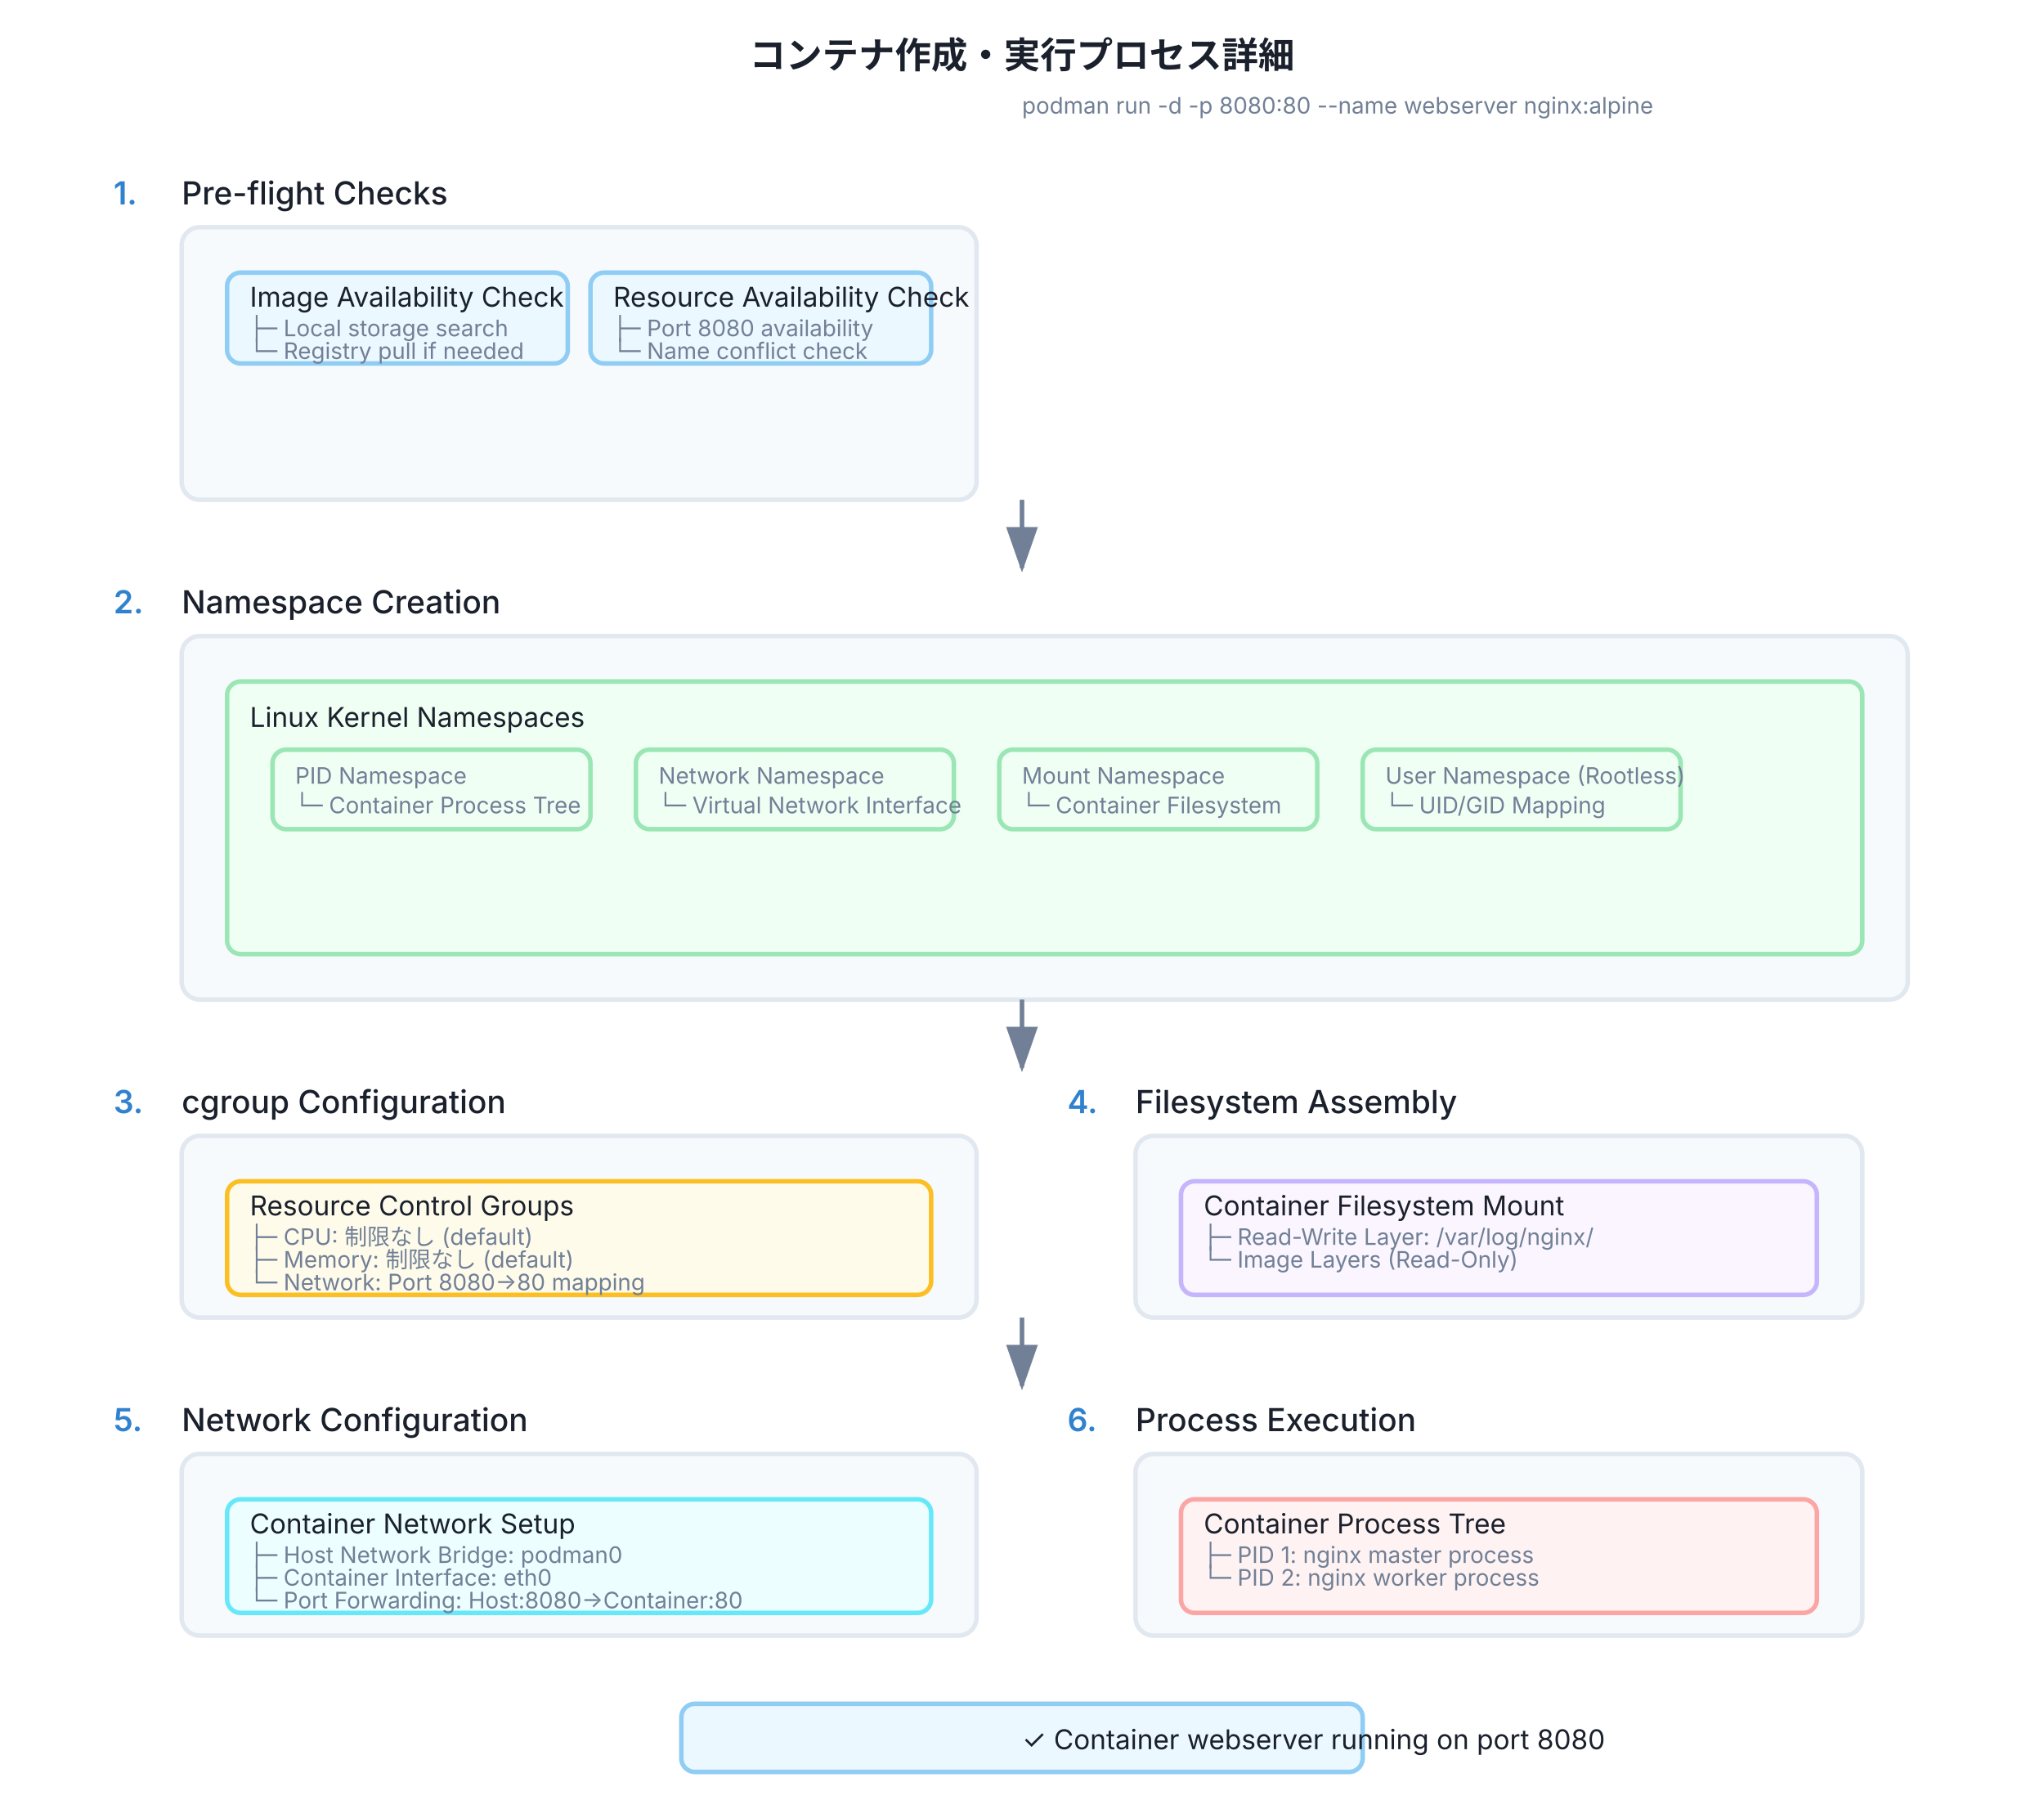
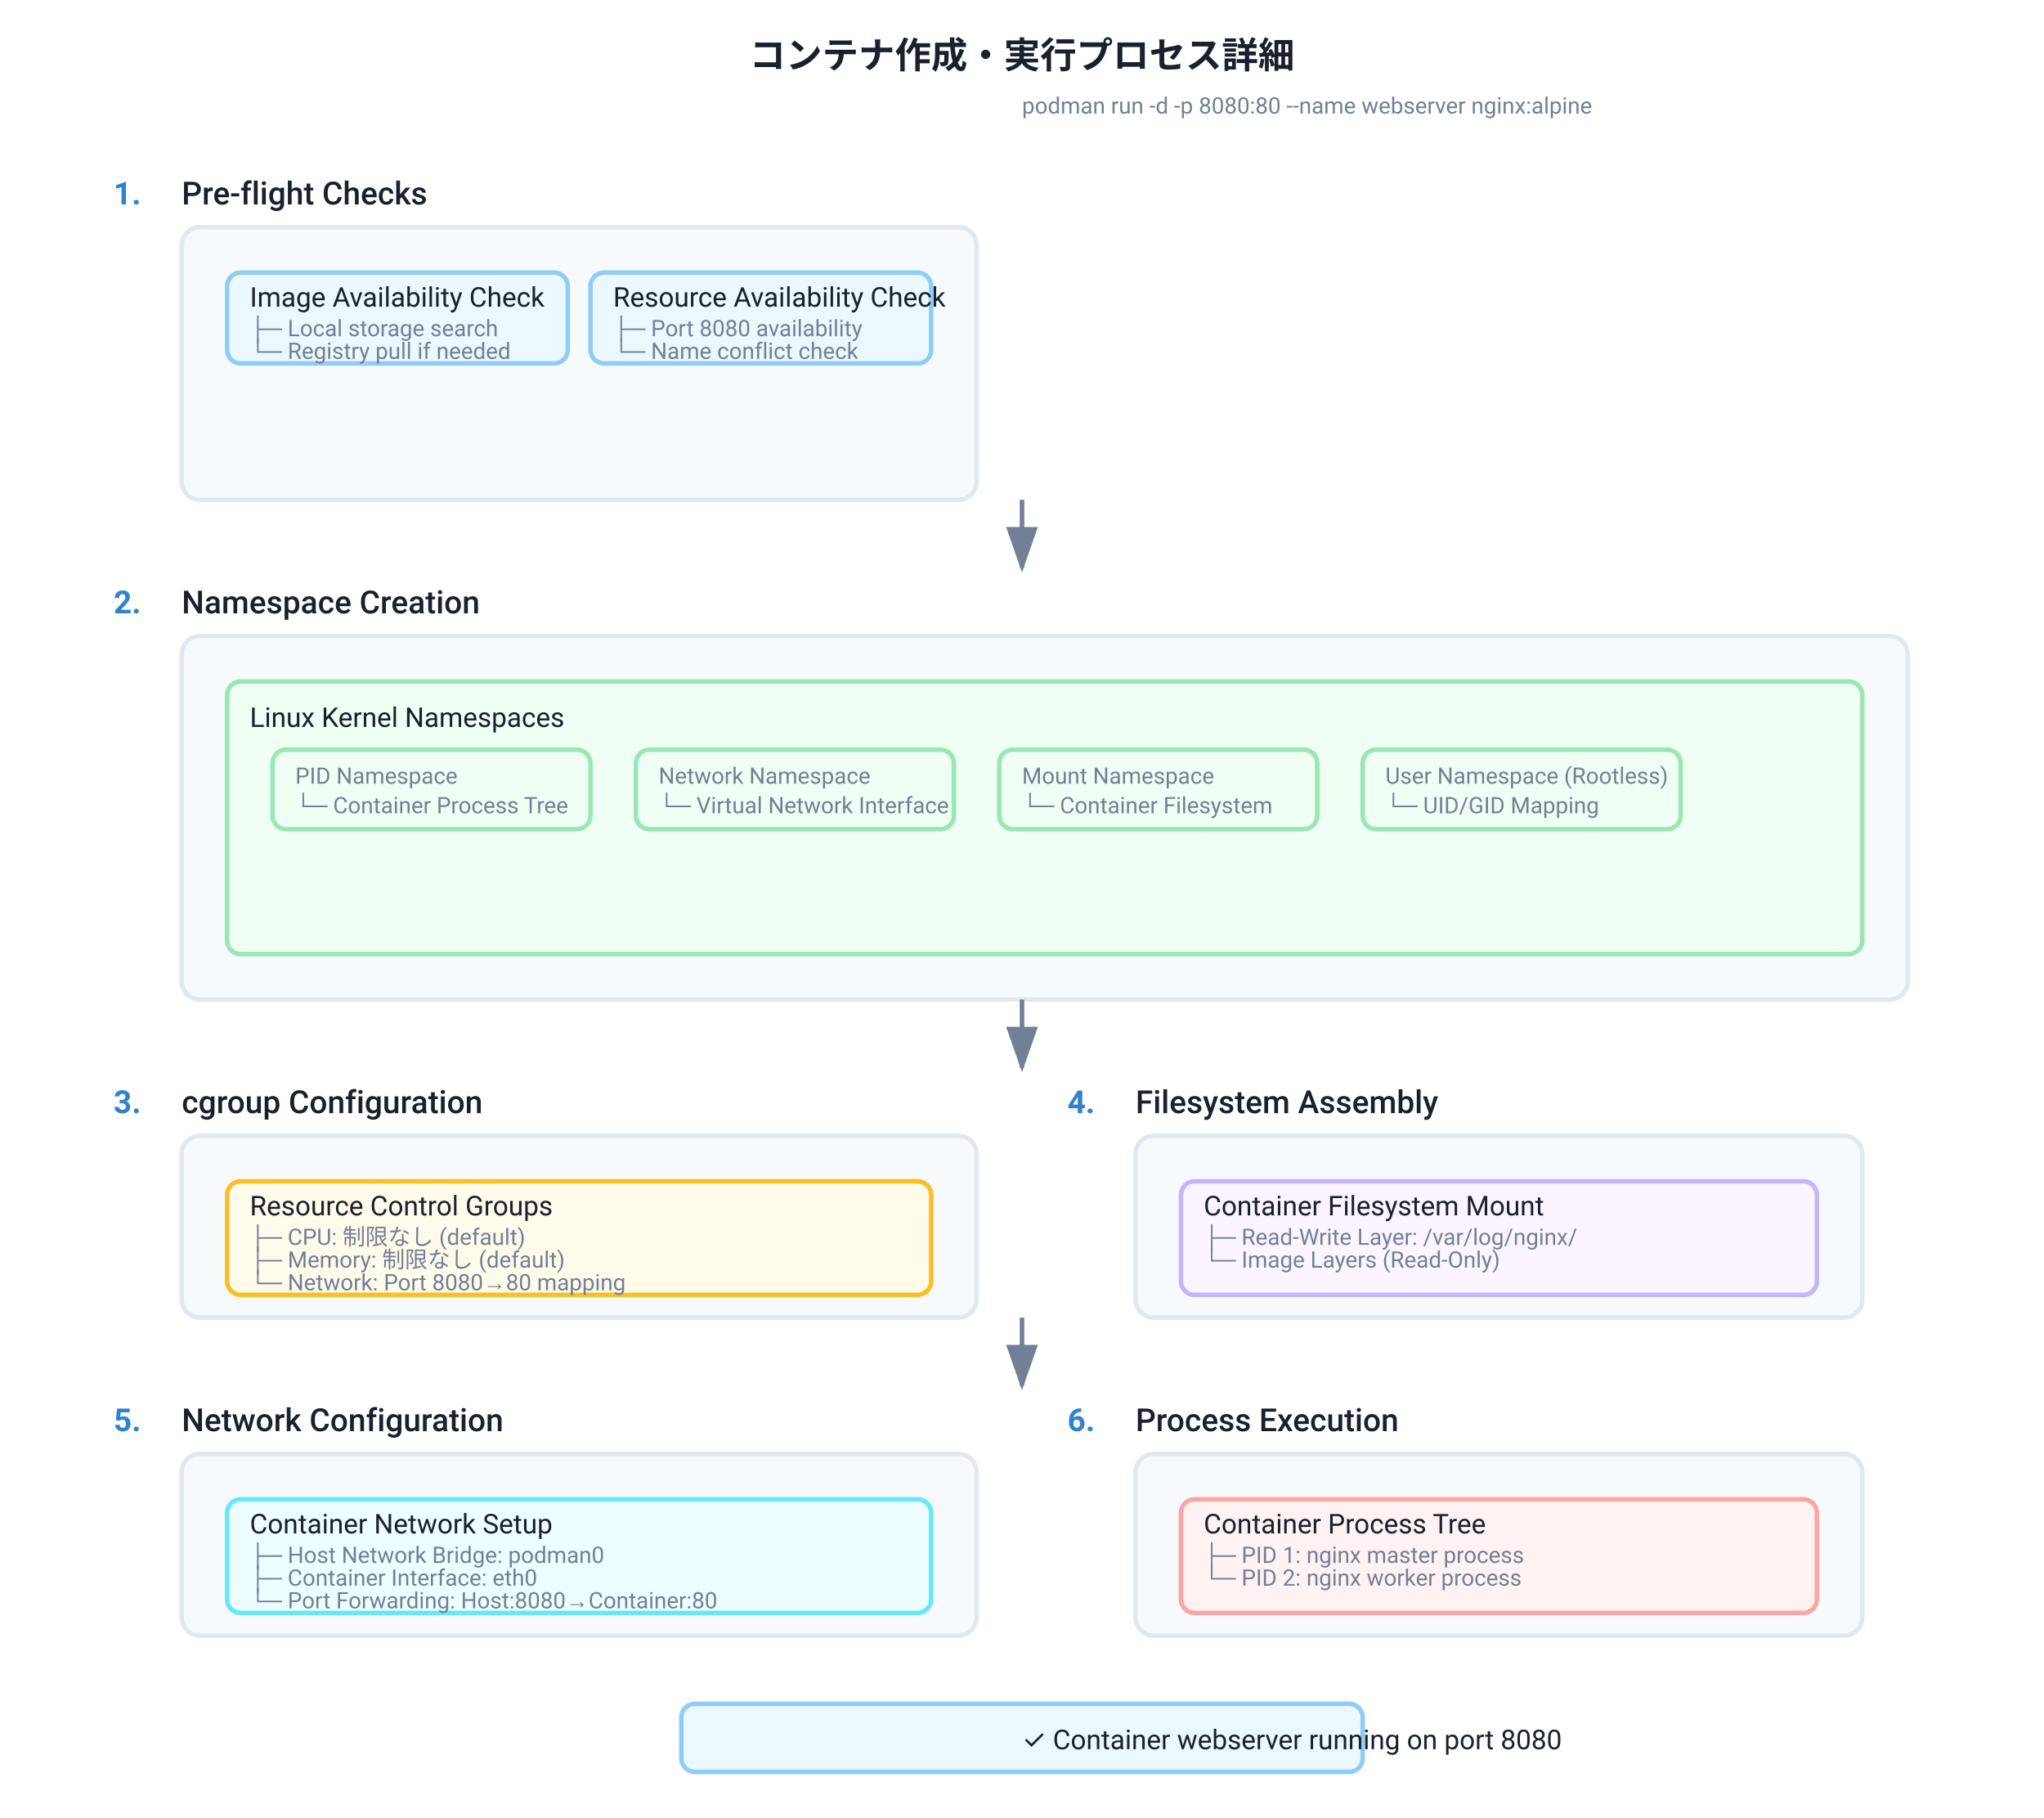
<svg xmlns="http://www.w3.org/2000/svg" width="900" height="800" viewBox="0 0 900 800">
  <defs>
    <style>
-       .title { font: 600 16px Inter, sans-serif; fill: var(--color-text-primary, #1a202c); text-anchor: middle; }
-       .section-title { font: 500 14px Inter, sans-serif; fill: var(--color-text-primary, #1a202c); text-anchor: start; }
-       .label { font: 400 12px Inter, sans-serif; fill: var(--color-text-primary, #1a202c); text-anchor: start; }
-       .note { font: 400 10px Inter, sans-serif; fill: var(--color-text-secondary, #718096); text-anchor: start; }
+       .title { font: 600 16px -apple-system, BlinkMacSystemFont, 'Segoe UI', Roboto, 'Helvetica Neue', Arial, 'Noto Sans', sans-serif, 'Apple Color Emoji', 'Segoe UI Emoji', 'Segoe UI Symbol', 'Noto Color Emoji'; fill: var(--color-text-primary, #1a202c); text-anchor: middle; }
+       .section-title { font: 500 14px -apple-system, BlinkMacSystemFont, 'Segoe UI', Roboto, 'Helvetica Neue', Arial, 'Noto Sans', sans-serif, 'Apple Color Emoji', 'Segoe UI Emoji', 'Segoe UI Symbol', 'Noto Color Emoji'; fill: var(--color-text-primary, #1a202c); text-anchor: start; }
+       .label { font: 400 12px -apple-system, BlinkMacSystemFont, 'Segoe UI', Roboto, 'Helvetica Neue', Arial, 'Noto Sans', sans-serif, 'Apple Color Emoji', 'Segoe UI Emoji', 'Segoe UI Symbol', 'Noto Color Emoji'; fill: var(--color-text-primary, #1a202c); text-anchor: start; }
+       .note { font: 400 10px -apple-system, BlinkMacSystemFont, 'Segoe UI', Roboto, 'Helvetica Neue', Arial, 'Noto Sans', sans-serif, 'Apple Color Emoji', 'Segoe UI Emoji', 'Segoe UI Symbol', 'Noto Color Emoji'; fill: var(--color-text-secondary, #718096); text-anchor: start; }
      .step-box { fill: var(--color-bg-secondary, #f7fafc); stroke: var(--color-border, #e2e8f0); stroke-width: 2; rx: 8; }
      .check-box { fill: var(--color-blue-50, #ebf8ff); stroke: var(--color-blue-200, #90cdf4); stroke-width: 2; rx: 6; }
      .namespace-box { fill: var(--color-green-50, #f0fff4); stroke: var(--color-green-200, #9ae6b4); stroke-width: 2; rx: 6; }
      .cgroup-box { fill: var(--color-amber-50, #fffbeb); stroke: var(--color-amber-200, #fbbf24); stroke-width: 2; rx: 6; }
      .fs-box { fill: var(--color-purple-50, #faf5ff); stroke: var(--color-purple-200, #c4b5fd); stroke-width: 2; rx: 6; }
      .network-box { fill: var(--color-cyan-50, #ecfeff); stroke: var(--color-cyan-200, #67e8f9); stroke-width: 2; rx: 6; }
      .process-box { fill: var(--color-red-50, #fef2f2); stroke: var(--color-red-200, #fca5a5); stroke-width: 2; rx: 6; }
      .arrow { stroke: var(--color-gray-600, #718096); stroke-width: 2; fill: none; marker-end: url(#arrowhead); }
-       .step-number { font: 600 14px Inter, sans-serif; fill: var(--color-primary, #3182ce); }
+       .step-number { font: 600 14px -apple-system, BlinkMacSystemFont, 'Segoe UI', Roboto, 'Helvetica Neue', Arial, 'Noto Sans', sans-serif, 'Apple Color Emoji', 'Segoe UI Emoji', 'Segoe UI Symbol', 'Noto Color Emoji'; fill: var(--color-primary, #3182ce); }
    </style>
    <marker id="arrowhead" markerWidth="10" markerHeight="7" refX="9" refY="3.5" orient="auto">
      <polygon points="0 0, 10 3.5, 0 7" fill="var(--color-gray-600, #718096)" />
    </marker>
  </defs>
  <text x="450" y="30" class="title">コンテナ作成・実行プロセス詳細</text>
  <text x="450" y="50" class="note">podman run -d -p 8080:80 --name webserver nginx:alpine</text>
  <text x="50" y="90" class="step-number">1.</text>
  <text x="80" y="90" class="section-title">Pre-flight Checks</text>
  <rect x="80" y="100" width="350" height="120" class="step-box" />
  <rect x="100" y="120" width="150" height="40" class="check-box" />
  <text x="110" y="135" class="label">Image Availability Check</text>
  <text x="110" y="148" class="note">├─ Local storage search</text>
  <text x="110" y="158" class="note">└─ Registry pull if needed</text>
  <rect x="260" y="120" width="150" height="40" class="check-box" />
  <text x="270" y="135" class="label">Resource Availability Check</text>
  <text x="270" y="148" class="note">├─ Port 8080 availability</text>
  <text x="270" y="158" class="note">└─ Name conflict check</text>
  <line x1="450" y1="220" x2="450" y2="250" class="arrow" />
  <text x="50" y="270" class="step-number">2.</text>
  <text x="80" y="270" class="section-title">Namespace Creation</text>
  <rect x="80" y="280" width="760" height="160" class="step-box" />
  <rect x="100" y="300" width="720" height="120" class="namespace-box" />
  <text x="110" y="320" class="label">Linux Kernel Namespaces</text>
  <rect x="120" y="330" width="140" height="35" class="namespace-box" />
  <text x="130" y="345" class="note">PID Namespace</text>
  <text x="130" y="358" class="note">└─ Container Process Tree</text>
  <rect x="280" y="330" width="140" height="35" class="namespace-box" />
  <text x="290" y="345" class="note">Network Namespace</text>
  <text x="290" y="358" class="note">└─ Virtual Network Interface</text>
  <rect x="440" y="330" width="140" height="35" class="namespace-box" />
  <text x="450" y="345" class="note">Mount Namespace</text>
  <text x="450" y="358" class="note">└─ Container Filesystem</text>
  <rect x="600" y="330" width="140" height="35" class="namespace-box" />
  <text x="610" y="345" class="note">User Namespace (Rootless)</text>
  <text x="610" y="358" class="note">└─ UID/GID Mapping</text>
  <line x1="450" y1="440" x2="450" y2="470" class="arrow" />
  <text x="50" y="490" class="step-number">3.</text>
  <text x="80" y="490" class="section-title">cgroup Configuration</text>
  <rect x="80" y="500" width="350" height="80" class="step-box" />
  <rect x="100" y="520" width="310" height="50" class="cgroup-box" />
  <text x="110" y="535" class="label">Resource Control Groups</text>
  <text x="110" y="548" class="note">├─ CPU: 制限なし (default)</text>
  <text x="110" y="558" class="note">├─ Memory: 制限なし (default)</text>
  <text x="110" y="568" class="note">└─ Network: Port 8080→80 mapping</text>
  <text x="470" y="490" class="step-number">4.</text>
  <text x="500" y="490" class="section-title">Filesystem Assembly</text>
  <rect x="500" y="500" width="320" height="80" class="step-box" />
  <rect x="520" y="520" width="280" height="50" class="fs-box" />
  <text x="530" y="535" class="label">Container Filesystem Mount</text>
  <text x="530" y="548" class="note">├─ Read-Write Layer: /var/log/nginx/</text>
  <text x="530" y="558" class="note">└─ Image Layers (Read-Only)</text>
  <line x1="450" y1="580" x2="450" y2="610" class="arrow" />
  <text x="50" y="630" class="step-number">5.</text>
  <text x="80" y="630" class="section-title">Network Configuration</text>
  <rect x="80" y="640" width="350" height="80" class="step-box" />
  <rect x="100" y="660" width="310" height="50" class="network-box" />
  <text x="110" y="675" class="label">Container Network Setup</text>
  <text x="110" y="688" class="note">├─ Host Network Bridge: podman0</text>
  <text x="110" y="698" class="note">├─ Container Interface: eth0</text>
  <text x="110" y="708" class="note">└─ Port Forwarding: Host:8080→Container:80</text>
  <text x="470" y="630" class="step-number">6.</text>
  <text x="500" y="630" class="section-title">Process Execution</text>
  <rect x="500" y="640" width="320" height="80" class="step-box" />
  <rect x="520" y="660" width="280" height="50" class="process-box" />
  <text x="530" y="675" class="label">Container Process Tree</text>
  <text x="530" y="688" class="note">├─ PID 1: nginx master process</text>
  <text x="530" y="698" class="note">└─ PID 2: nginx worker process</text>
  <rect x="300" y="750" width="300" height="30" class="check-box" />
  <text x="450" y="770" class="label">✓ Container webserver running on port 8080</text>
</svg>
